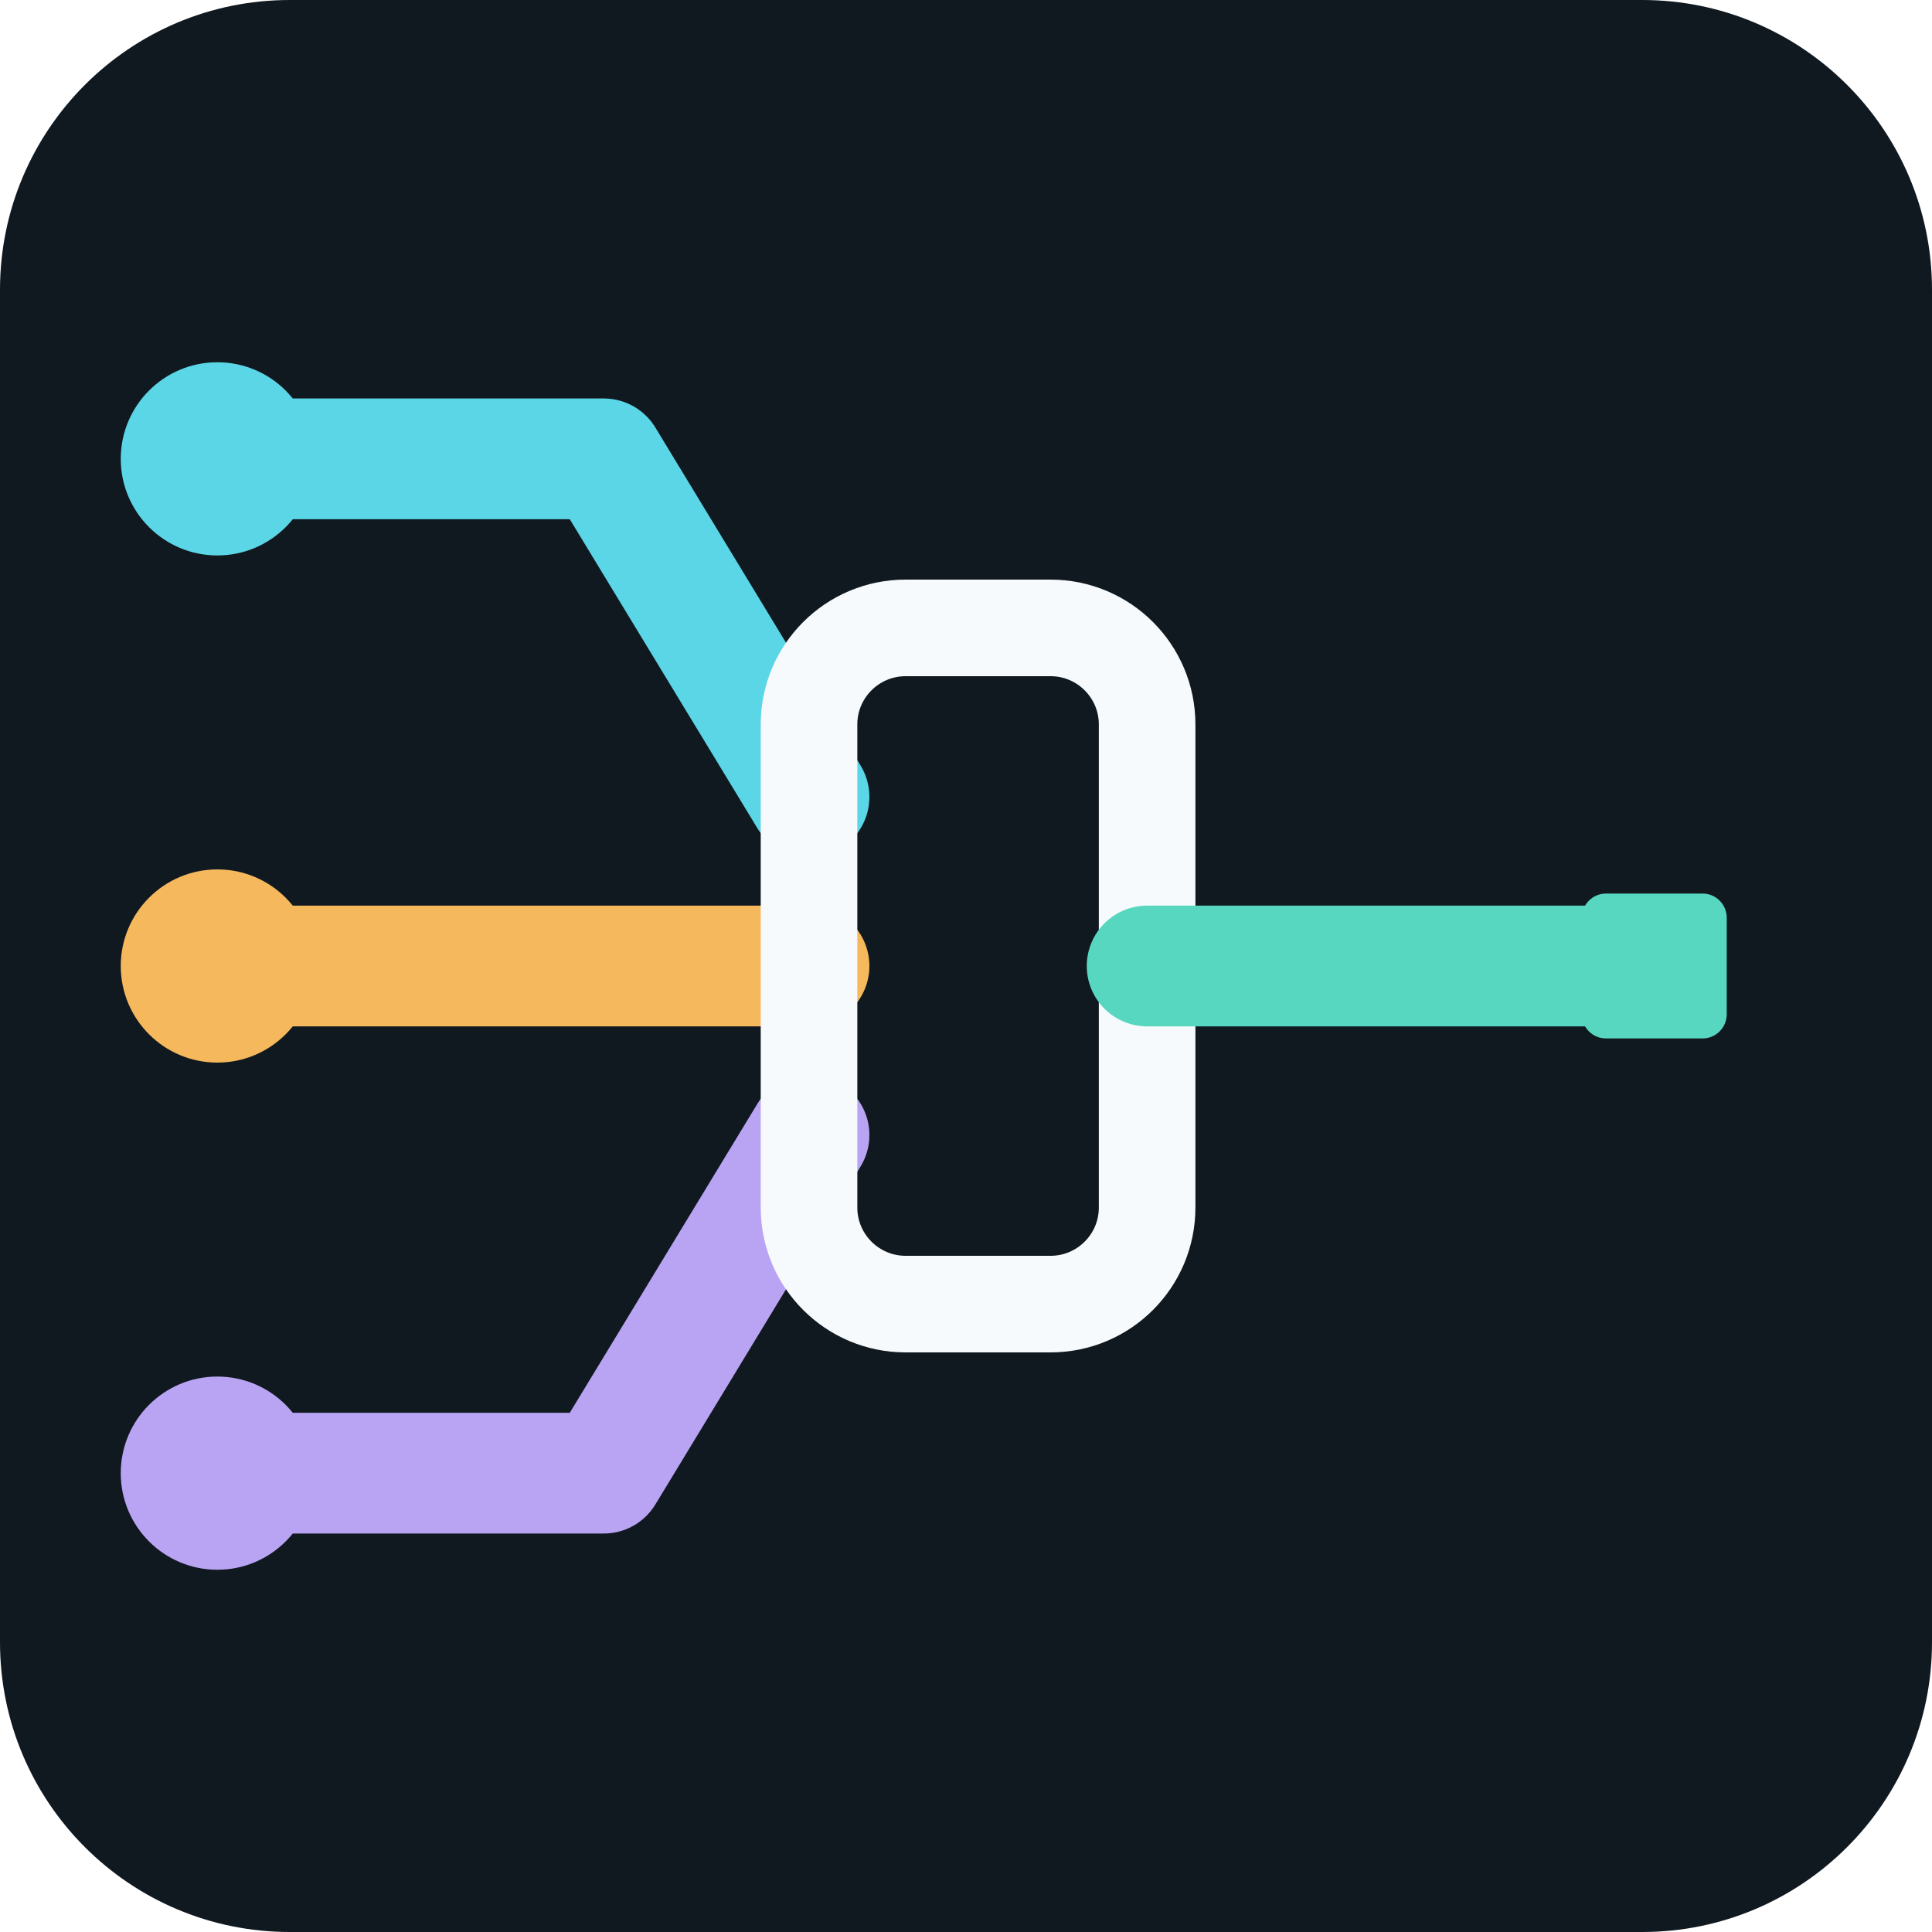
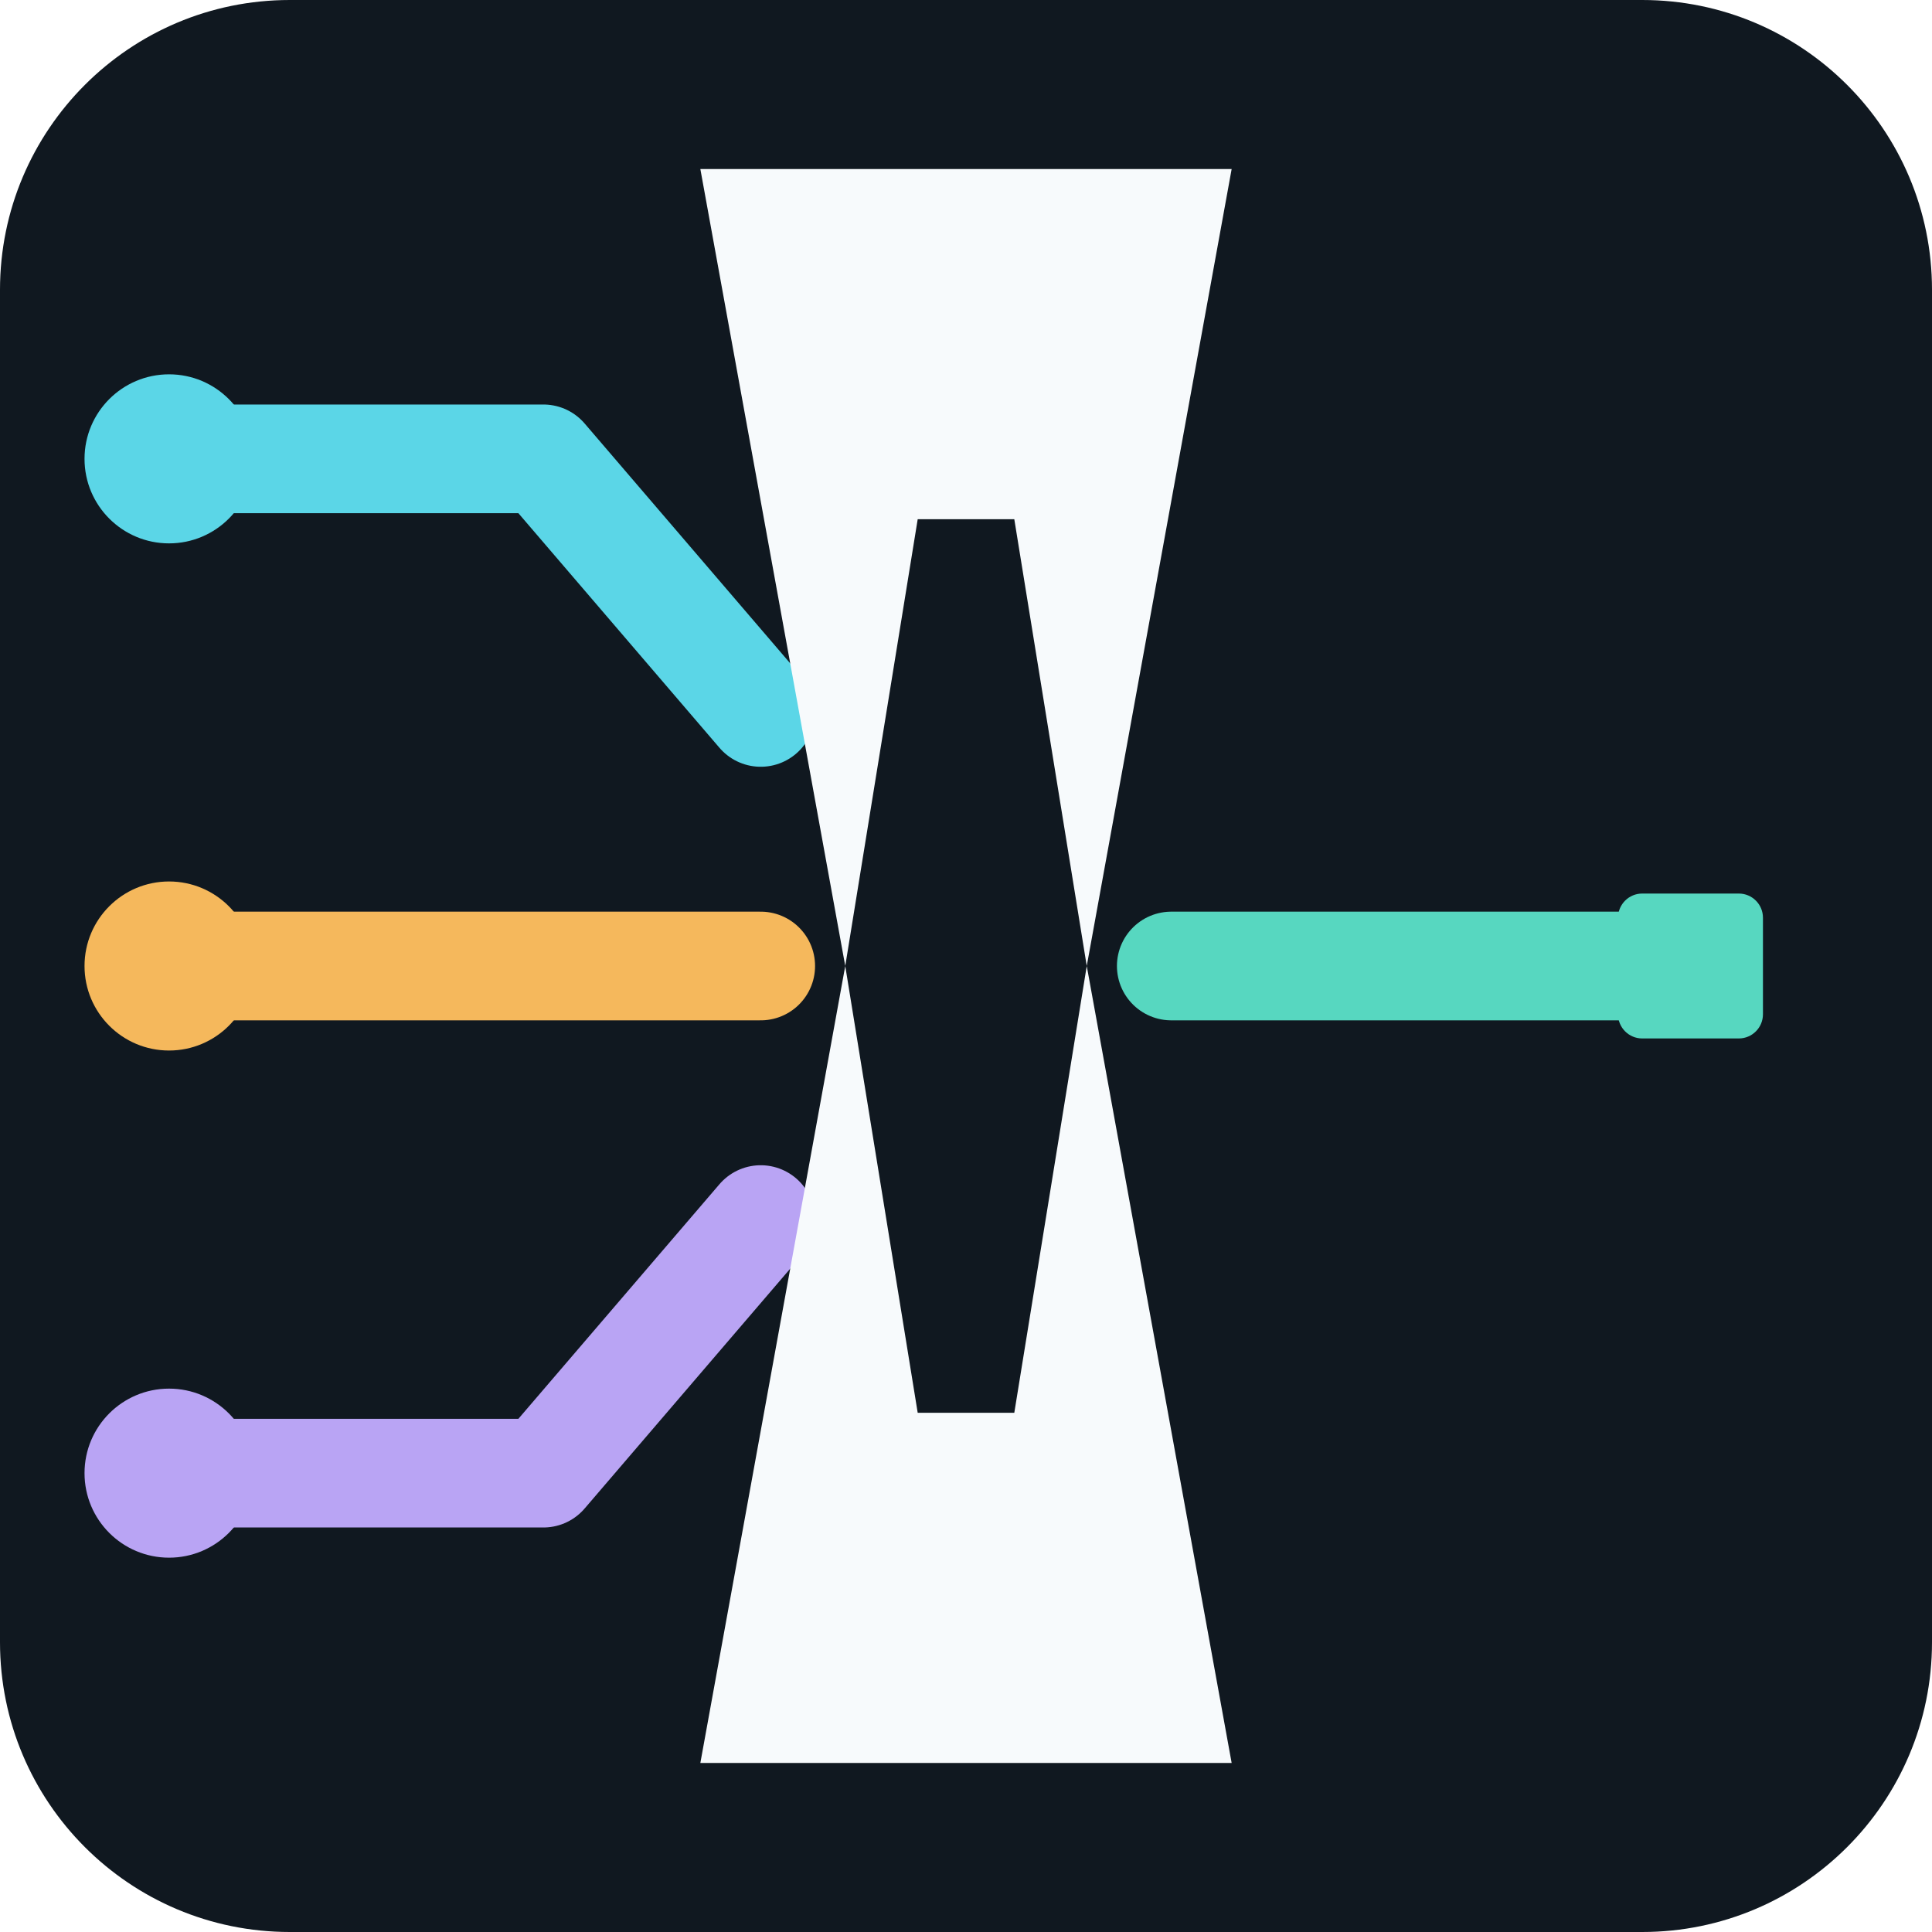
<svg xmlns="http://www.w3.org/2000/svg" viewBox="0 0 160 160" role="img" aria-labelledby="title description">
  <rect width="160" height="160" rx="24" fill="#101820" />
-   <g fill="none" stroke-linecap="round" stroke-linejoin="round">
-     <path d="M18 38H50L67 66" stroke="#5BD6E7" stroke-width="10" />
-     <path d="M18 80H67" stroke="#F5B85C" stroke-width="10" />
-     <path d="M18 122H50L67 94" stroke="#B9A4F4" stroke-width="10" />
-     <rect x="67" y="52" width="28" height="56" rx="8" stroke="#F7FAFC" stroke-width="8" />
-     <path d="M95 80H137" stroke="#57D7C0" stroke-width="10" />
+   <g fill="none" stroke-linecap="round" stroke-linejoin="round" stroke-width="9">
+     <path d="M14 38H45L63 59" stroke="#5BD6E7" />
+     <path d="M14 80H63" stroke="#F5B85C" />
+     <path d="M14 122H45L63 101" stroke="#B9A4F4" />
+     <path d="M97 80H140" stroke="#57D7C0" />
  </g>
-   <circle cx="18" cy="38" r="8" fill="#5BD6E7" />
-   <circle cx="18" cy="80" r="8" fill="#F5B85C" />
-   <circle cx="18" cy="122" r="8" fill="#B9A4F4" />
-   <rect x="131" y="74" width="12" height="12" rx="2" fill="#57D7C0" />
+   <path d="M58 14H102L90 80L102 146H58L70 80ZM76 43L70 80L76 117H84L90 80L84 43Z" fill="#F7FAFC" fill-rule="evenodd" />
+   <circle cx="14" cy="38" r="7" fill="#5BD6E7" />
+   <circle cx="14" cy="80" r="7" fill="#F5B85C" />
+   <circle cx="14" cy="122" r="7" fill="#B9A4F4" />
+   <rect x="134" y="74" width="12" height="12" rx="2" fill="#57D7C0" />
</svg>
